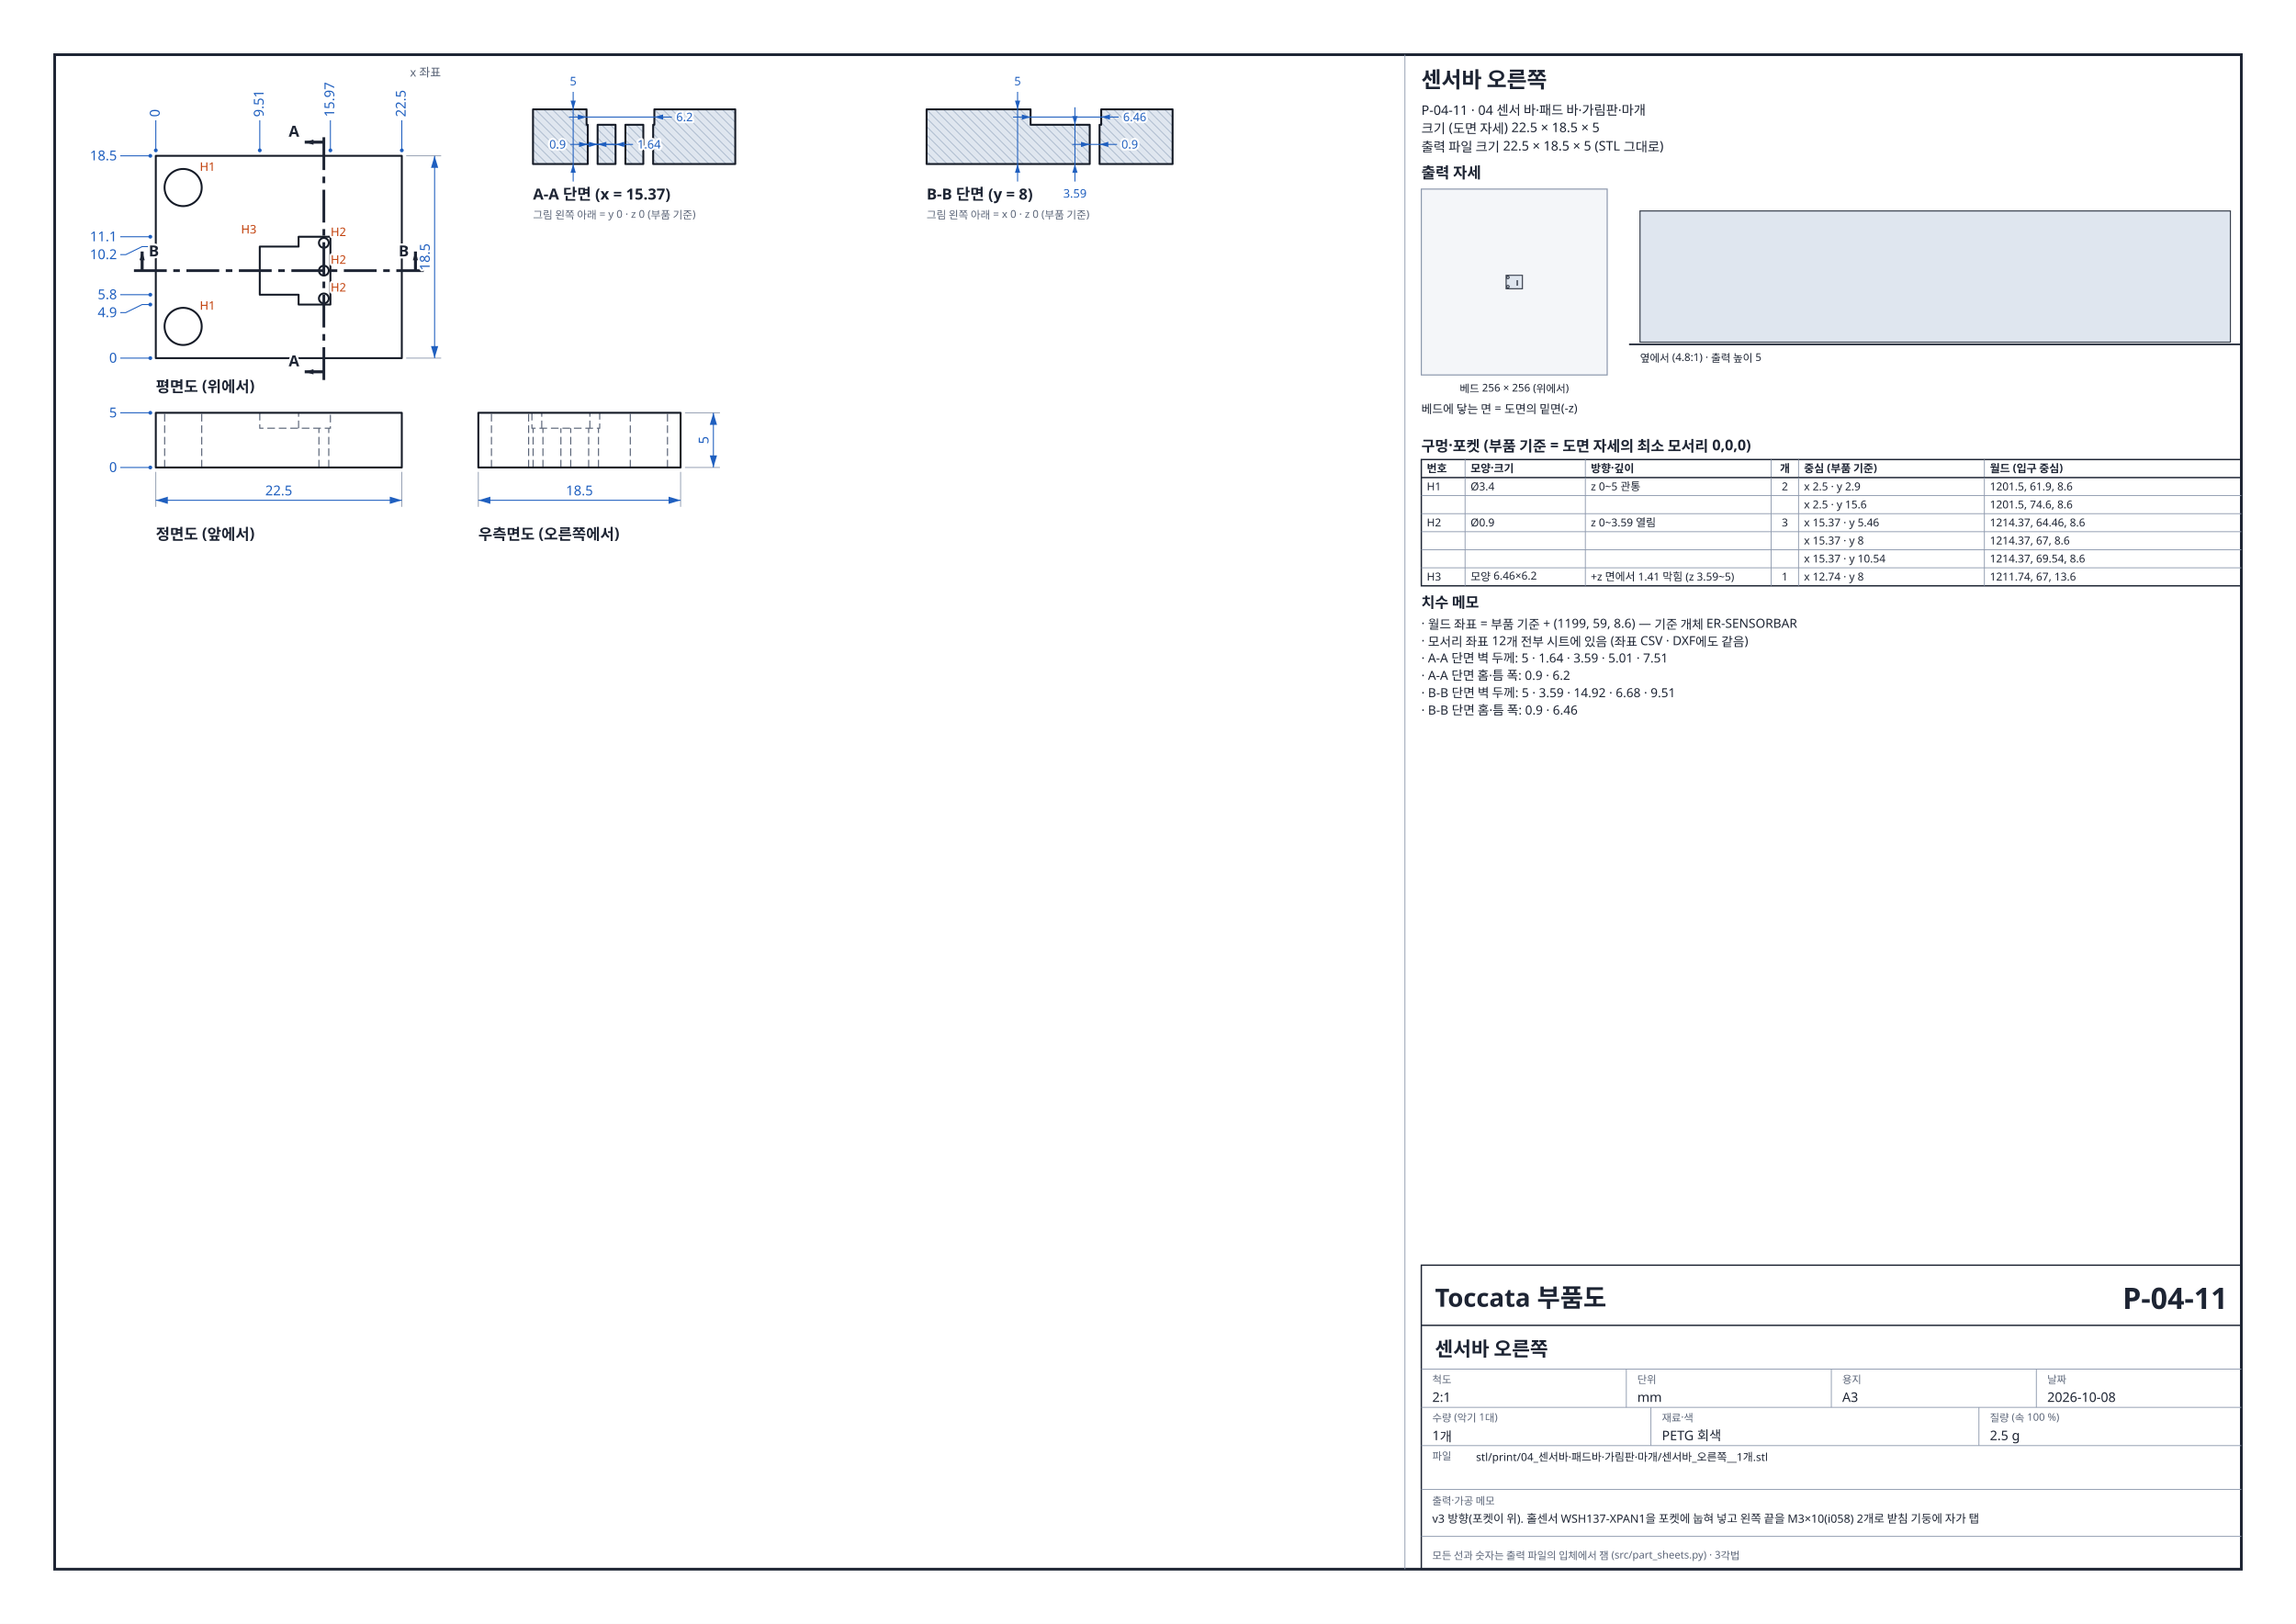
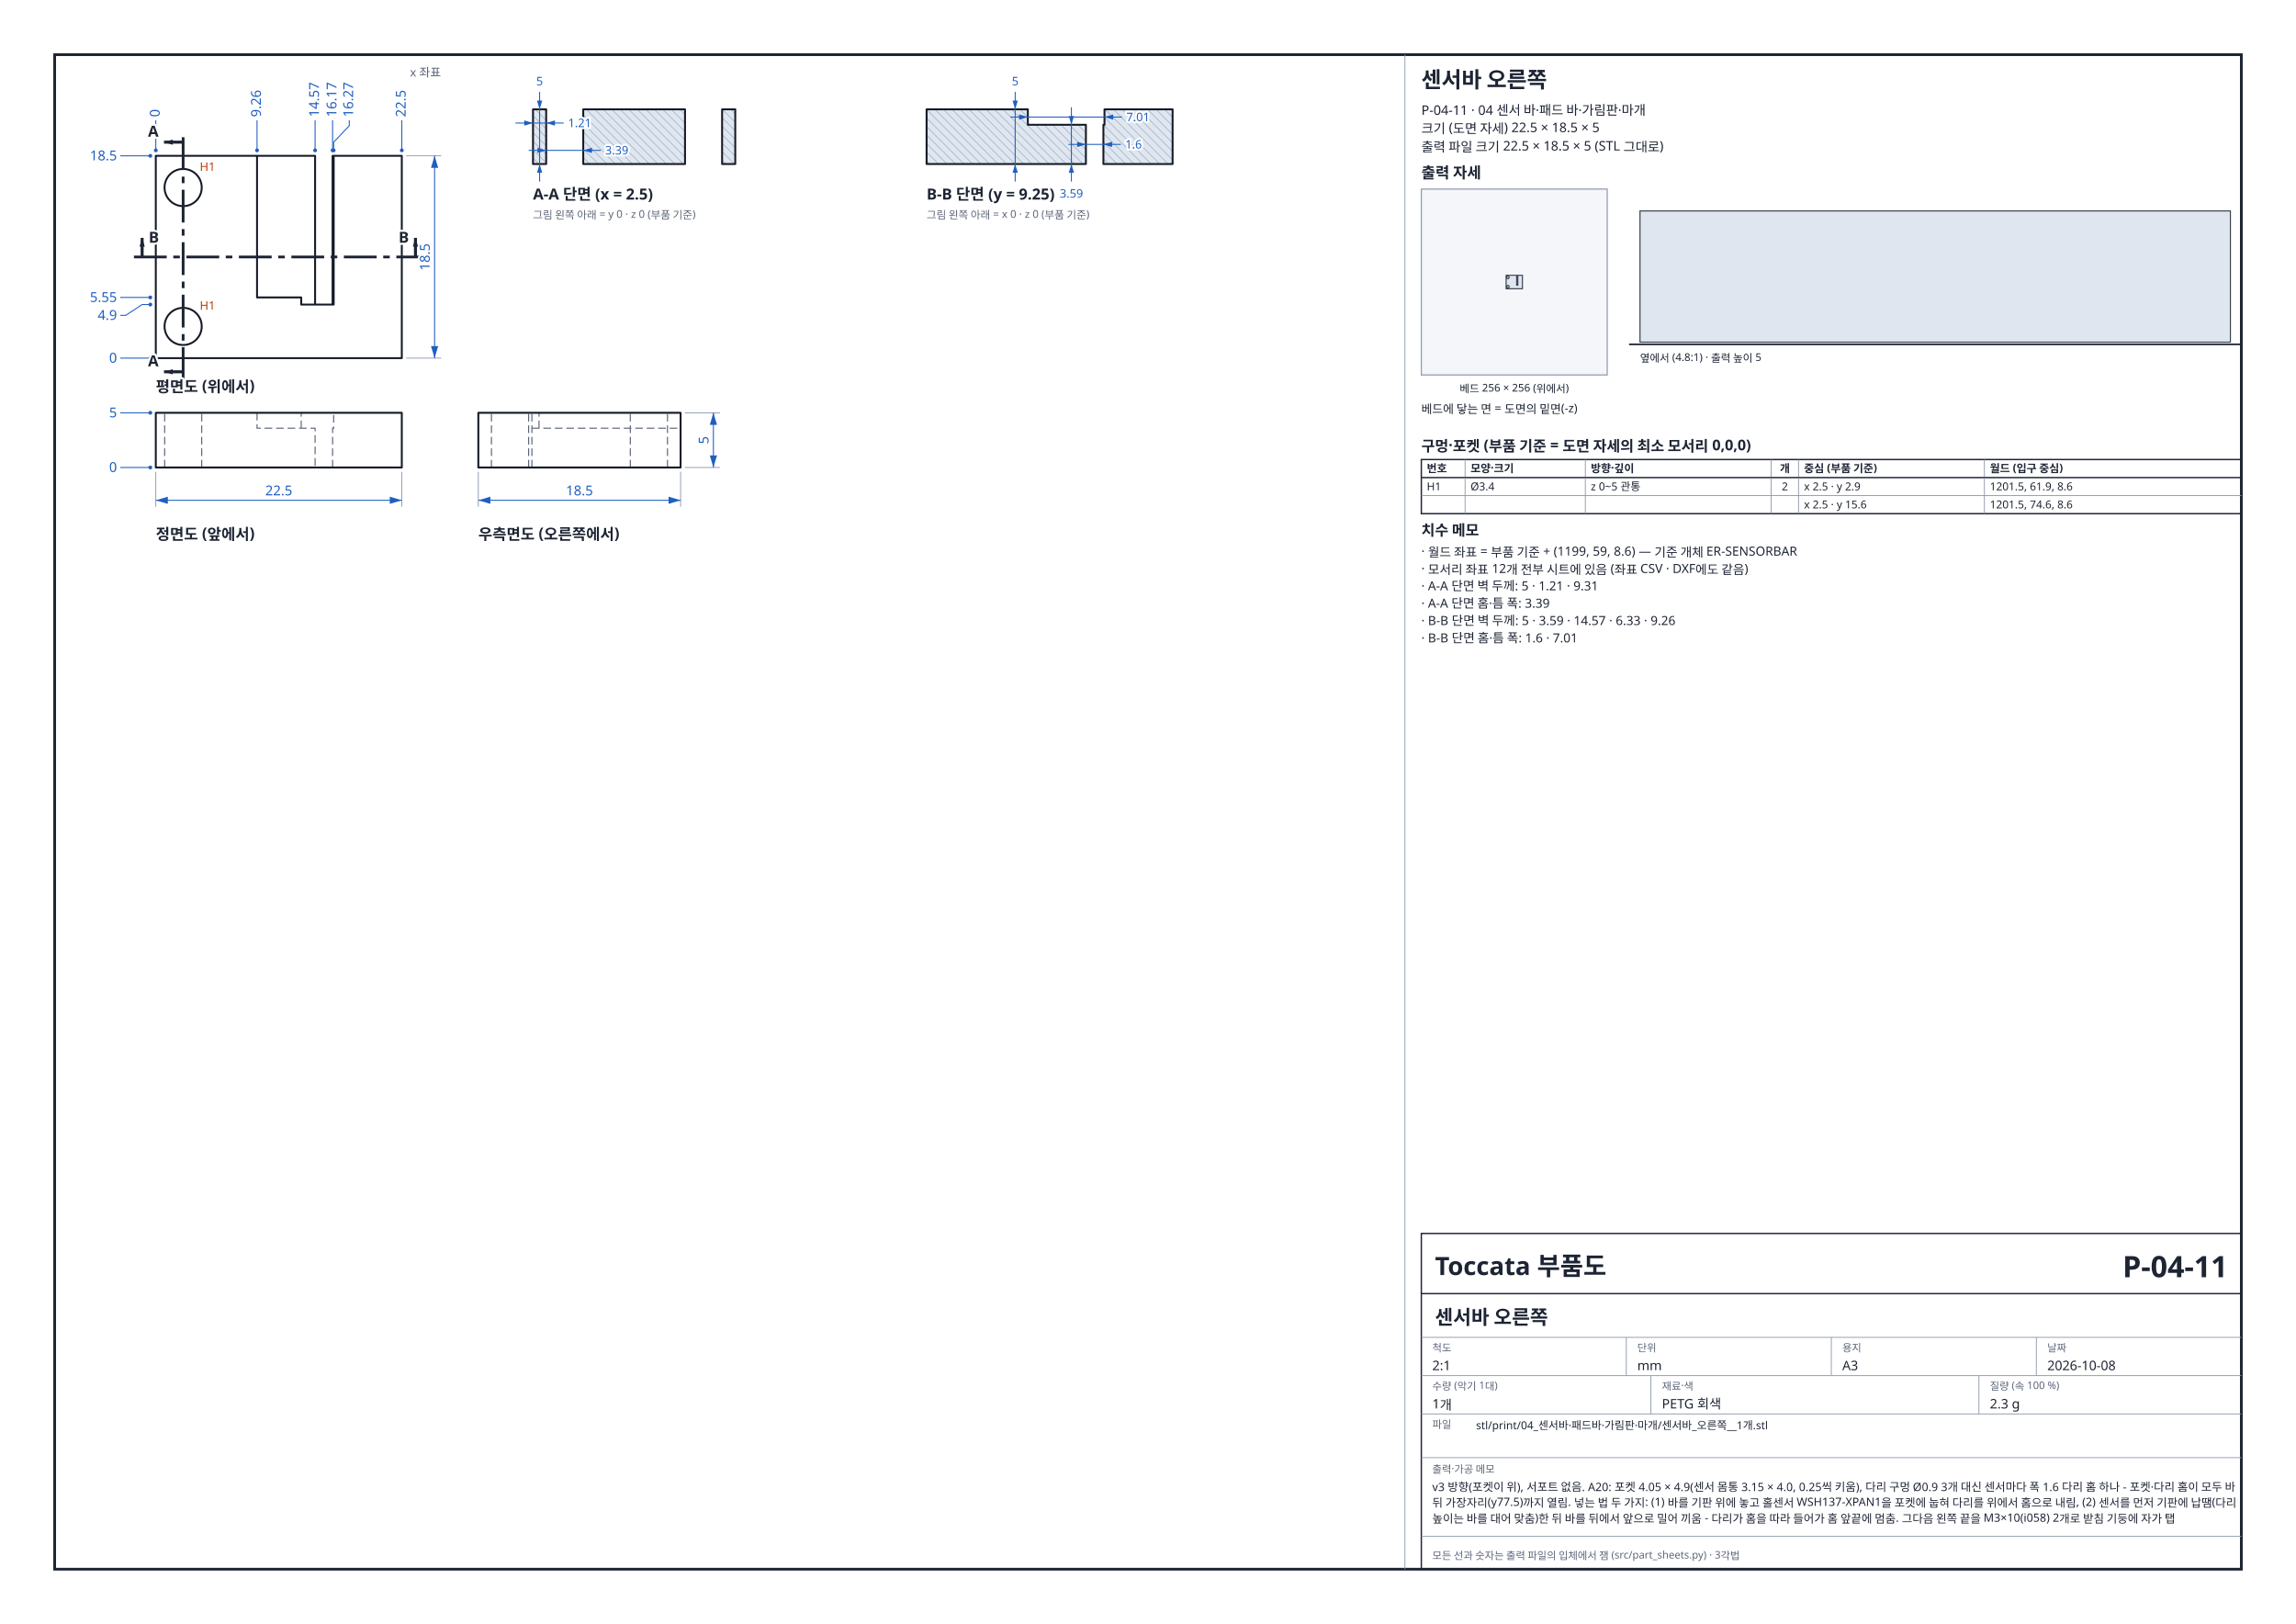
<svg xmlns="http://www.w3.org/2000/svg" width="420mm" height="297mm" viewBox="0 0 420 297">
  <defs>
    <style>
.bg{fill:#ffffff}
.frame{fill:none;stroke:#1d2433;stroke-width:.5}
.t{font-family:'Apple SD Gothic Neo','Noto Sans KR','Malgun Gothic','IBM Plex Sans KR',sans-serif;fill:#1d2433}
.h{paint-order:stroke;stroke:#ffffff;stroke-width:.75;stroke-linejoin:round}
.tb{font-weight:700}
.td{fill:#1f5fbf}
.tm{fill:#5b6578}
.tr{fill:#c2410c}
.S-wood{fill:url(#hw);stroke:#1d2433;stroke-width:.4;stroke-linejoin:round}
.S-print{fill:url(#hp);stroke:#1d2433;stroke-width:.4;stroke-linejoin:round}
.S-metal{fill:url(#hm);stroke:#1d2433;stroke-width:.32;stroke-linejoin:round}
.S-rubber{fill:#50555e;stroke:#1d2433;stroke-width:.25}
.S-elec{fill:url(#he);stroke:#1d2433;stroke-width:.3}
.S-screen{fill:#3a4150;stroke:#1d2433;stroke-width:.3}
.S-cable{fill:#e3b23c;stroke:#6b5a1e;stroke-width:.18}
.S-ctx{fill:#eceef1;stroke:#a3aab5;stroke-width:.18}
.P-wood{fill:#f2e6d2;stroke:#39404d;stroke-width:.22;stroke-linejoin:round}
.P-print{fill:#e5ebf3;stroke:#39404d;stroke-width:.22;stroke-linejoin:round}
.P-metal{fill:#c9ced6;stroke:#39404d;stroke-width:.2}
.P-rubber{fill:#7d828b;stroke:#39404d;stroke-width:.18}
.P-elec{fill:#d3ead8;stroke:#39404d;stroke-width:.2}
.P-screen{fill:#596070;stroke:#39404d;stroke-width:.2}
.P-cable{fill:#f0cf7a;fill-opacity:.55;stroke:#8a7430;stroke-width:.14;stroke-opacity:.7}
.P-ctx{fill:#f2f3f5;stroke:#b3b9c3;stroke-width:.18}
.air{fill:#e8f1fb;stroke:none}
.hid{fill:none;stroke:#39404d;stroke-width:.24;stroke-dasharray:1.6 .9}
.hidc{fill:none;stroke:#c2410c;stroke-width:.28;stroke-dasharray:2.2 1.1}
.ph{fill:none;stroke:#5b6578;stroke-width:.3;stroke-dasharray:4 1 1 1}
.cl{fill:none;stroke:#6b7690;stroke-width:.2;stroke-dasharray:6 1.2 1 1.2}
.thin{fill:none;stroke:#39404d;stroke-width:.2}
.vis{fill:none;stroke:#1d2433;stroke-width:.3}
.sound{fill:none;stroke:#c2410c;stroke-width:.4;stroke-dasharray:3 1.2}
.ax{fill:none;stroke:#7a3fb5;stroke-width:.3;stroke-dasharray:5 1.2 1 1.2}
.keep{fill:none;stroke:#b42318;stroke-width:.3;stroke-dasharray:1.2 1}
.dm{fill:none;stroke:#1f5fbf;stroke-width:.18}
.ex{fill:none;stroke:#8a96ab;stroke-width:.15}
.ah{fill:#1f5fbf;stroke:none}
.ld{fill:none;stroke:#3d4555;stroke-width:.18}
.dot{fill:#3d4555}
.bal{fill:#ffffff;stroke:#1d2433;stroke-width:.25}
.secl{fill:none;stroke:#1d2433;stroke-width:.55}
.seca{fill:#1d2433}
.grid{fill:none;stroke:#1d2433;stroke-width:.25}
.grid2{fill:none;stroke:#8a96ab;stroke-width:.15}
.box{fill:#fbfbfc;stroke:#c3c9d3;stroke-width:.2}
.sheetply{fill:#fbf6ee;stroke:#1d2433;stroke-width:.35}
.zone{fill:#f4f6f9;stroke:#8a96ab;stroke-width:.2}
.datum{fill:none;stroke:#15803d;stroke-width:.9;stroke-linecap:round;stroke-opacity:.9}
.spot{fill:none;stroke:#c2410c;stroke-width:.32}
.spoth{fill:none;stroke:#c2410c;stroke-width:.32;stroke-dasharray:.45 .3}

.pv{fill:none;stroke:#141a26;stroke-width:.35;stroke-linejoin:round;stroke-linecap:round}
.ph2{fill:none;stroke:#5b6578;stroke-width:.2;stroke-dasharray:1.4 .7}
.pcl{fill:none;stroke:#6b7690;stroke-width:.18;stroke-dasharray:5 1 1 1}
.pcut{fill:none;stroke:#1d2433;stroke-width:.5;stroke-dasharray:6 1.2 1.2 1.2}
.psec{fill:url(#hp);stroke:#141a26;stroke-width:.35;stroke-linejoin:round}
.pbed{fill:#f4f6f9;stroke:#8a96ab;stroke-width:.2}
.pfoot{fill:#dfe6ef;stroke:#39404d;stroke-width:.2}
.pnum{font-family:'IBM Plex Mono',ui-monospace,Menlo,monospace}
.datum{fill:none;stroke:#15803d;stroke-width:.9;stroke-linecap:round;stroke-opacity:.9}
.tg{fill:#15803d}
</style>
    <pattern id="hw" patternUnits="userSpaceOnUse" width="1.6" height="1.6" patternTransform="rotate(45)">
      <rect width="1.6" height="1.6" fill="#ecdcc2" />
      <line x1="0" y1="0" x2="0" y2="1.6" stroke="#a8875a" stroke-width=".22" />
    </pattern>
    <pattern id="hp" patternUnits="userSpaceOnUse" width="1.1" height="1.1" patternTransform="rotate(-45)">
      <rect width="1.1" height="1.1" fill="#dfe6ef" />
      <line x1="0" y1="0" x2="0" y2="1.1" stroke="#7f93b0" stroke-width=".16" />
    </pattern>
    <pattern id="hm" patternUnits="userSpaceOnUse" width=".9" height=".9" patternTransform="rotate(45)">
      <rect width=".9" height=".9" fill="#c3c8d1" />
      <path d="M0 0V.9M0 0H.9" stroke="#5d6778" stroke-width=".12" />
    </pattern>
    <pattern id="he" patternUnits="userSpaceOnUse" width="1.4" height="1.4">
      <rect width="1.4" height="1.4" fill="#cfe6d3" />
      <line x1="0" y1=".7" x2="1.4" y2=".7" stroke="#5f9a6c" stroke-width=".14" />
    </pattern>
  </defs>
  <rect class="bg" x="0" y="0" width="420" height="297" />
  <rect class="frame" x="10" y="10" width="400" height="277" />
  <g id="geo">
    <circle class="pv" cx="33.50" cy="59.70" r="3.400" />
    <circle class="pv" cx="33.50" cy="34.30" r="3.400" />
-     <circle class="pv" cx="59.24" cy="54.58" r="0.900" />
-     <circle class="pv" cx="59.24" cy="49.50" r="0.900" />
-     <circle class="pv" cx="59.24" cy="44.42" r="0.900" />
-     <path class="pv" d="M28.50 65.50 28.50 28.50 73.50 28.50 73.50 65.50 28.50 65.50M47.52 53.90 47.52 45.10 54.62 45.10 54.62 43.30 60.44 43.30 60.44 55.70 54.62 55.70 54.62 53.90 47.52 53.90" />
-     <path class="ph2" d="M30.12 85.50 30.12 75.50M36.90 85.50 36.90 75.50M47.52 75.50 47.52 78.32 60.44 78.32 60.44 75.50M54.62 78.32 54.62 75.50M58.34 85.50 58.34 78.32M60.14 85.50 60.14 78.32" />
+     <path class="pv" d="M47.02 28.50 47.02 54.40 55.10 54.40 55.10 55.70 61.04 55.70 61.04 28.50M57.64 55.70 57.64 28.50 28.50 28.50 28.50 65.50 73.50 65.50 73.50 28.50 60.84 28.50 60.84 55.70" />
+     <path class="ph2" d="M30.12 85.50 30.12 75.50M36.90 85.50 36.90 75.50M47.02 75.50 47.02 78.32 57.64 78.32 57.64 85.50M55.10 78.32 55.10 75.50M60.84 85.50 60.84 78.32 61.04 78.32 61.04 75.50" />
    <path class="pv" d="M28.50 85.50 28.50 75.50 73.50 75.50 73.50 85.50 28.50 85.50" />
-     <path class="ph2" d="M89.90 85.50 89.90 75.50M96.70 85.50 96.70 75.50M115.30 85.50 115.30 75.50M122.10 85.50 122.10 75.50M99.10 78.32 99.10 75.50M107.90 78.32 107.90 75.50M97.30 75.50 97.30 78.32 109.70 78.32 109.70 75.50M97.52 85.50 97.52 78.32M99.32 85.50 99.32 78.32M102.60 85.50 102.60 78.32M104.40 85.50 104.40 78.32M107.68 85.50 107.68 78.32M109.48 85.50 109.48 78.32" />
+     <path class="ph2" d="M89.90 85.50 89.90 75.50M96.70 85.50 96.70 75.50M115.30 85.50 115.30 75.50M122.10 85.50 122.10 75.50M98.60 78.32 98.60 75.50M97.30 78.32 124.50 78.32M97.30 85.50 97.30 75.50" />
    <path class="pv" d="M87.50 85.50 87.50 75.50 124.50 75.50 124.50 85.50 87.50 85.50" />
-     <path class="psec" fill-rule="evenodd" d="M107.52 22.82 107.30 22.82 107.30 20.00 97.50 20.00 97.50 30.00 107.52 30.00ZM134.50 20.00 119.70 20.00 119.70 22.82 119.48 22.82 119.48 30.00 134.50 30.00ZM112.60 22.82 109.32 22.82 109.32 30.00 112.60 30.00ZM117.68 22.82 114.40 22.82 114.40 30.00 117.68 30.00Z" />
-     <path class="psec" fill-rule="evenodd" d="M199.34 22.82 188.52 22.82 188.52 20.00 169.50 20.00 169.50 30.00 199.34 30.00ZM214.50 20.00 201.44 20.00 201.44 22.82 201.14 22.82 201.14 30.00 214.50 30.00Z" />
+     <path class="psec" fill-rule="evenodd" d="M99.91 20.00 97.50 20.00 97.50 30.00 99.91 30.00ZM125.31 20.00 106.69 20.00 106.69 30.00 125.31 30.00ZM134.50 20.00 132.09 20.00 132.09 30.00 134.50 30.00Z" />
+     <path class="psec" fill-rule="evenodd" d="M198.64 22.82 188.02 22.82 188.02 20.00 169.50 20.00 169.50 30.00 198.64 30.00ZM214.50 20.00 202.04 20.00 202.04 22.82 201.84 22.82 201.84 30.00 214.50 30.00Z" />
  </g>
  <g id="over">
-     <path class="pcut" d="M59.240 69.500 L59.240 24.500" />
-     <path class="secl" d="M59.240 68.000 L55.740 68.000" />
-     <path class="seca" d="M55.740 68.000 L57.340 67.520 L57.340 68.480 Z" />
-     <path class="secl" d="M59.240 26.000 L55.740 26.000" />
-     <path class="seca" d="M55.740 26.000 L57.340 25.520 L57.340 26.480 Z" />
-     <path class="pcut" d="M24.500 49.500 L77.500 49.500" />
-     <path class="secl" d="M26.000 49.500 L26.000 46.000" />
-     <path class="seca" d="M26.000 46.000 L26.480 47.600 L25.520 47.600 Z" />
-     <path class="secl" d="M76.000 49.500 L76.000 46.000" />
-     <path class="seca" d="M76.000 46.000 L76.480 47.600 L75.520 47.600 Z" />
+     <path class="pcut" d="M33.500 69.500 L33.500 24.500" />
+     <path class="secl" d="M33.500 68.000 L30.000 68.000" />
+     <path class="seca" d="M30.000 68.000 L31.600 67.520 L31.600 68.480 Z" />
+     <path class="secl" d="M33.500 26.000 L30.000 26.000" />
+     <path class="seca" d="M30.000 26.000 L31.600 25.520 L31.600 26.480 Z" />
+     <path class="pcut" d="M24.500 47.000 L77.500 47.000" />
+     <path class="secl" d="M26.000 47.000 L26.000 43.500" />
+     <path class="seca" d="M26.000 43.500 L26.480 45.100 L25.520 45.100 Z" />
+     <path class="secl" d="M76.000 47.000 L76.000 43.500" />
+     <path class="seca" d="M76.000 43.500 L76.480 45.100 L75.520 45.100 Z" />
    <path class="grid2" d="M257.000 10.000 L257.000 287.000" />
-     <rect class="grid" x="260.000" y="231.400" width="150.000" height="55.600" />
-     <path class="grid" d="M260.000 242.400 L410.000 242.400" />
-     <path class="grid2" d="M260.000 250.400 L410.000 250.400" />
-     <path class="grid2" d="M297.500 250.400 L297.500 257.400" />
-     <path class="grid2" d="M335.000 250.400 L335.000 257.400" />
-     <path class="grid2" d="M372.500 250.400 L372.500 257.400" />
-     <path class="grid2" d="M260.000 257.400 L410.000 257.400" />
-     <path class="grid2" d="M302.000 257.400 L302.000 264.400" />
-     <path class="grid2" d="M362.000 257.400 L362.000 264.400" />
-     <path class="grid2" d="M260.000 264.400 L410.000 264.400" />
-     <path class="grid2" d="M260.000 272.400 L410.000 272.400" />
+     <rect class="grid" x="260.000" y="225.600" width="150.000" height="61.400" />
+     <path class="grid" d="M260.000 236.600 L410.000 236.600" />
+     <path class="grid2" d="M260.000 244.600 L410.000 244.600" />
+     <path class="grid2" d="M297.500 244.600 L297.500 251.600" />
+     <path class="grid2" d="M335.000 244.600 L335.000 251.600" />
+     <path class="grid2" d="M372.500 244.600 L372.500 251.600" />
+     <path class="grid2" d="M260.000 251.600 L410.000 251.600" />
+     <path class="grid2" d="M302.000 251.600 L302.000 258.600" />
+     <path class="grid2" d="M362.000 251.600 L362.000 258.600" />
+     <path class="grid2" d="M260.000 258.600 L410.000 258.600" />
+     <path class="grid2" d="M260.000 266.600 L410.000 266.600" />
    <path class="grid2" d="M260.000 281.000 L410.000 281.000" />
    <rect class="pbed" x="260.000" y="34.580" width="34.000" height="34.000" />
-     <path class="pfoot" fill-rule="evenodd" d="M275.78 50.96 275.74 50.94 275.70 50.92 275.67 50.88 275.64 50.85 275.62 50.80 275.61 50.76 275.61 50.71 275.62 50.67 275.64 50.63 275.67 50.59 275.70 50.56 275.74 50.53 275.78 50.52 275.83 50.51 275.87 50.51 275.92 50.52 275.96 50.55 275.99 50.57 276.02 50.61 276.05 50.65 276.06 50.69 276.06 50.74 276.06 50.78 276.05 50.83 276.02 50.87 275.99 50.90 275.96 50.93 275.92 50.95 275.87 50.96 275.83 50.96ZM277.53 51.47 277.52 51.46 277.50 51.45 277.50 51.44 277.49 51.42 277.49 51.41 277.49 51.39 277.50 51.38 277.50 51.37 277.52 51.36 277.53 51.35 277.55 51.35 277.56 51.35 277.58 51.36 277.59 51.37 277.60 51.38 277.60 51.39 277.61 51.41 277.60 51.42 277.60 51.44 277.59 51.45 277.58 51.46 277.56 51.47 277.55 51.47ZM277.53 51.80 277.52 51.80 277.50 51.79 277.50 51.78 277.49 51.76 277.49 51.75 277.49 51.73 277.50 51.72 277.50 51.70 277.52 51.69 277.53 51.69 277.55 51.69 277.56 51.69 277.58 51.69 277.59 51.70 277.60 51.72 277.60 51.73 277.61 51.75 277.60 51.76 277.60 51.78 277.59 51.79 277.58 51.80 277.56 51.80 277.55 51.81ZM277.53 52.14 277.52 52.14 277.50 52.13 277.50 52.11 277.49 52.10 277.49 52.08 277.49 52.07 277.50 52.05 277.50 52.04 277.52 52.03 277.53 52.03 277.55 52.02 277.56 52.03 277.58 52.03 277.59 52.04 277.60 52.05 277.60 52.07 277.61 52.08 277.60 52.10 277.60 52.11 277.59 52.13 277.58 52.14 277.56 52.14 277.55 52.14ZM275.78 52.64 275.74 52.63 275.70 52.60 275.67 52.57 275.64 52.53 275.62 52.49 275.61 52.45 275.61 52.40 275.62 52.36 275.64 52.31 275.67 52.28 275.70 52.24 275.74 52.22 275.78 52.20 275.83 52.20 275.87 52.20 275.92 52.21 275.96 52.23 275.99 52.26 276.02 52.29 276.05 52.33 276.06 52.38 276.06 52.42 276.06 52.47 276.05 52.51 276.02 52.55 275.99 52.59 275.96 52.61 275.92 52.64 275.87 52.65 275.83 52.65ZM278.49 50.35 275.51 50.35 275.51 52.81 278.49 52.81Z" />
+     <path class="pfoot" fill-rule="evenodd" d="M275.78 50.96 275.74 50.94 275.70 50.92 275.67 50.88 275.64 50.85 275.62 50.80 275.61 50.76 275.61 50.71 275.62 50.67 275.64 50.63 275.67 50.59 275.70 50.56 275.74 50.53 275.78 50.52 275.83 50.51 275.87 50.51 275.92 50.52 275.96 50.55 275.99 50.57 276.02 50.61 276.05 50.65 276.06 50.69 276.06 50.74 276.06 50.78 276.05 50.83 276.02 50.87 275.99 50.90 275.96 50.93 275.92 50.95 275.87 50.96 275.83 50.96ZM275.78 52.64 275.74 52.63 275.70 52.60 275.67 52.57 275.64 52.53 275.62 52.49 275.61 52.45 275.61 52.40 275.62 52.36 275.64 52.31 275.67 52.28 275.70 52.24 275.74 52.22 275.78 52.20 275.83 52.20 275.87 52.20 275.92 52.21 275.96 52.23 275.99 52.26 276.02 52.29 276.05 52.33 276.06 52.38 276.06 52.42 276.06 52.47 276.05 52.51 276.02 52.55 275.99 52.59 275.96 52.61 275.92 52.64 275.87 52.65 275.83 52.65ZM278.49 50.35 277.65 50.35 277.65 52.16 277.44 52.16 277.44 50.35 275.51 50.35 275.51 52.81 278.49 52.81Z" />
    <path class="pfoot" fill-rule="evenodd" d="M408.00 38.58 300.00 38.58 300.00 62.58 408.00 62.58Z" />
    <path class="vis" d="M298.000 62.980 L410.000 62.980" />
-     <rect class="grid" x="260.000" y="84.047" width="150.000" height="23.100" />
+     <rect class="grid" x="260.000" y="84.047" width="150.000" height="9.900" />
    <path class="grid2" d="M268.000 84.047 L268.000 87.347" />
    <path class="grid2" d="M290.000 84.047 L290.000 87.347" />
    <path class="grid2" d="M324.000 84.047 L324.000 87.347" />
    <path class="grid2" d="M329.000 84.047 L329.000 87.347" />
    <path class="grid2" d="M363.000 84.047 L363.000 87.347" />
    <path class="grid" d="M260.000 87.347 L410.000 87.347" />
    <path class="grid2" d="M268.000 87.347 L268.000 90.647" />
    <path class="grid2" d="M290.000 87.347 L290.000 90.647" />
    <path class="grid2" d="M324.000 87.347 L324.000 90.647" />
    <path class="grid2" d="M329.000 87.347 L329.000 90.647" />
    <path class="grid2" d="M363.000 87.347 L363.000 90.647" />
    <path class="grid2" d="M260.000 90.647 L410.000 90.647" />
    <path class="grid2" d="M268.000 90.647 L268.000 93.947" />
    <path class="grid2" d="M290.000 90.647 L290.000 93.947" />
    <path class="grid2" d="M324.000 90.647 L324.000 93.947" />
    <path class="grid2" d="M329.000 90.647 L329.000 93.947" />
    <path class="grid2" d="M363.000 90.647 L363.000 93.947" />
-     <path class="grid2" d="M260.000 93.947 L410.000 93.947" />
-     <path class="grid2" d="M268.000 93.947 L268.000 97.247" />
-     <path class="grid2" d="M290.000 93.947 L290.000 97.247" />
-     <path class="grid2" d="M324.000 93.947 L324.000 97.247" />
-     <path class="grid2" d="M329.000 93.947 L329.000 97.247" />
-     <path class="grid2" d="M363.000 93.947 L363.000 97.247" />
-     <path class="grid2" d="M260.000 97.247 L410.000 97.247" />
-     <path class="grid2" d="M268.000 97.247 L268.000 100.547" />
-     <path class="grid2" d="M290.000 97.247 L290.000 100.547" />
-     <path class="grid2" d="M324.000 97.247 L324.000 100.547" />
-     <path class="grid2" d="M329.000 97.247 L329.000 100.547" />
-     <path class="grid2" d="M363.000 97.247 L363.000 100.547" />
-     <path class="grid2" d="M260.000 100.547 L410.000 100.547" />
-     <path class="grid2" d="M268.000 100.547 L268.000 103.847" />
-     <path class="grid2" d="M290.000 100.547 L290.000 103.847" />
-     <path class="grid2" d="M324.000 100.547 L324.000 103.847" />
-     <path class="grid2" d="M329.000 100.547 L329.000 103.847" />
-     <path class="grid2" d="M363.000 100.547 L363.000 103.847" />
-     <path class="grid2" d="M260.000 103.847 L410.000 103.847" />
-     <path class="grid2" d="M268.000 103.847 L268.000 107.147" />
-     <path class="grid2" d="M290.000 103.847 L290.000 107.147" />
-     <path class="grid2" d="M324.000 103.847 L324.000 107.147" />
-     <path class="grid2" d="M329.000 103.847 L329.000 107.147" />
-     <path class="grid2" d="M363.000 103.847 L363.000 107.147" />
  </g>
  <g id="dim">
    <path class="ex" d="M28.500 86.300 L28.500 92.700" />
    <path class="ex" d="M73.500 86.300 L73.500 92.700" />
    <path class="dm" d="M28.500 91.500 L73.500 91.500" />
    <path class="ah" d="M28.500 91.500 L30.700 90.840 L30.700 92.160 Z" />
    <path class="ah" d="M73.500 91.500 L71.300 92.160 L71.300 90.840 Z" />
    <path class="ex" d="M74.300 28.500 L80.700 28.500" />
    <path class="ex" d="M74.300 65.500 L80.700 65.500" />
    <path class="dm" d="M79.500 28.500 L79.500 65.500" />
    <path class="ah" d="M79.500 28.500 L80.160 30.700 L78.840 30.700 Z" />
    <path class="ah" d="M79.500 65.500 L78.840 63.300 L80.160 63.300 Z" />
    <path class="ex" d="M87.500 86.300 L87.500 92.700" />
    <path class="ex" d="M124.500 86.300 L124.500 92.700" />
    <path class="dm" d="M87.500 91.500 L124.500 91.500" />
    <path class="ah" d="M87.500 91.500 L89.700 90.840 L89.700 92.160 Z" />
    <path class="ah" d="M124.500 91.500 L122.300 92.160 L122.300 90.840 Z" />
    <path class="ex" d="M125.300 75.500 L131.700 75.500" />
    <path class="ex" d="M125.300 85.500 L131.700 85.500" />
    <path class="dm" d="M130.500 75.500 L130.500 85.500" />
    <path class="ah" d="M130.500 75.500 L131.160 77.700 L129.840 77.700 Z" />
    <path class="ah" d="M130.500 85.500 L129.840 83.300 L131.160 83.300 Z" />
    <path class="dm" d="M28.500 27.500 L28.500 26.000 L28.500 23.000 L28.500 22.000" />
    <circle class="ah" cx="28.500" cy="27.500" r="0.350" />
-     <path class="dm" d="M47.520 27.500 L47.520 26.000 L47.520 23.000 L47.520 22.000" />
-     <circle class="ah" cx="47.520" cy="27.500" r="0.350" />
-     <path class="dm" d="M60.440 27.500 L60.440 26.000 L60.440 23.000 L60.440 22.000" />
-     <circle class="ah" cx="60.440" cy="27.500" r="0.350" />
+     <path class="dm" d="M47.020 27.500 L47.020 26.000 L47.020 23.000 L47.020 22.000" />
+     <circle class="ah" cx="47.020" cy="27.500" r="0.350" />
+     <path class="dm" d="M57.640 27.500 L57.640 26.000 L57.640 23.000 L57.640 22.000" />
+     <circle class="ah" cx="57.640" cy="27.500" r="0.350" />
+     <path class="dm" d="M60.840 27.500 L60.840 26.000 L60.840 23.000 L60.840 22.000" />
+     <circle class="ah" cx="60.840" cy="27.500" r="0.350" />
+     <path class="dm" d="M61.040 27.500 L61.040 26.000 L63.890 23.000 L63.890 22.000" />
+     <circle class="ah" cx="61.040" cy="27.500" r="0.350" />
    <path class="dm" d="M73.500 27.500 L73.500 26.000 L73.500 23.000 L73.500 22.000" />
    <circle class="ah" cx="73.500" cy="27.500" r="0.350" />
    <path class="dm" d="M27.500 28.500 L26.000 28.500 L23.000 28.500 L22.000 28.500" />
    <circle class="ah" cx="27.500" cy="28.500" r="0.350" />
-     <path class="dm" d="M27.500 43.300 L26.000 43.300 L23.000 43.300 L22.000 43.300" />
-     <circle class="ah" cx="27.500" cy="43.300" r="0.350" />
-     <path class="dm" d="M27.500 45.100 L26.000 45.100 L23.000 46.575 L22.000 46.575" />
-     <circle class="ah" cx="27.500" cy="45.100" r="0.350" />
-     <path class="dm" d="M27.500 53.900 L26.000 53.900 L23.000 53.900 L22.000 53.900" />
-     <circle class="ah" cx="27.500" cy="53.900" r="0.350" />
-     <path class="dm" d="M27.500 55.700 L26.000 55.700 L23.000 57.175 L22.000 57.175" />
+     <path class="dm" d="M27.500 54.400 L26.000 54.400 L23.000 54.400 L22.000 54.400" />
+     <circle class="ah" cx="27.500" cy="54.400" r="0.350" />
+     <path class="dm" d="M27.500 55.700 L26.000 55.700 L23.000 57.675 L22.000 57.675" />
    <circle class="ah" cx="27.500" cy="55.700" r="0.350" />
    <path class="dm" d="M27.500 65.500 L26.000 65.500 L23.000 65.500 L22.000 65.500" />
    <circle class="ah" cx="27.500" cy="65.500" r="0.350" />
    <path class="dm" d="M27.500 75.500 L26.000 75.500 L23.000 75.500 L22.000 75.500" />
    <circle class="ah" cx="27.500" cy="75.500" r="0.350" />
    <path class="dm" d="M27.500 85.500 L26.000 85.500 L23.000 85.500 L22.000 85.500" />
    <circle class="ah" cx="27.500" cy="85.500" r="0.350" />
-     <path class="dm" d="M104.850 16.800 L104.850 33.200" />
-     <path class="ah" d="M104.850 20.000 L104.370 18.400 L105.330 18.400 Z" />
-     <path class="ah" d="M104.850 30.000 L105.330 31.600 L104.370 31.600 Z" />
-     <path class="dm" d="M106.120 26.411 L115.800 26.411" />
-     <path class="ah" d="M109.320 26.411 L107.720 26.891 L107.720 25.931 Z" />
-     <path class="ah" d="M112.600 26.411 L114.200 25.931 L114.200 26.891 Z" />
-     <path class="dm" d="M104.320 26.411 L112.520 26.411" />
-     <path class="ah" d="M107.520 26.411 L105.920 26.891 L105.920 25.931 Z" />
-     <path class="ah" d="M109.320 26.411 L110.920 25.931 L110.920 26.891 Z" />
-     <path class="dm" d="M104.100 21.411 L122.900 21.411" />
-     <path class="ah" d="M107.300 21.411 L105.700 21.891 L105.700 20.931 Z" />
-     <path class="ah" d="M119.700 21.411 L121.300 20.931 L121.300 21.891 Z" />
-     <path class="dm" d="M186.143 16.800 L186.143 33.200" />
-     <path class="ah" d="M186.143 20.000 L185.663 18.400 L186.623 18.400 Z" />
-     <path class="ah" d="M186.143 30.000 L186.623 31.600 L185.663 31.600 Z" />
-     <path class="dm" d="M196.635 19.622 L196.635 33.200" />
-     <path class="ah" d="M196.635 22.822 L196.155 21.222 L197.115 21.222 Z" />
-     <path class="ah" d="M196.635 30.000 L197.115 31.600 L196.155 31.600 Z" />
-     <path class="dm" d="M196.140 26.411 L204.340 26.411" />
-     <path class="ah" d="M199.340 26.411 L197.740 26.891 L197.740 25.931 Z" />
-     <path class="ah" d="M201.140 26.411 L202.740 25.931 L202.740 26.891 Z" />
-     <path class="dm" d="M185.320 21.411 L204.640 21.411" />
-     <path class="ah" d="M188.520 21.411 L186.920 21.891 L186.920 20.931 Z" />
-     <path class="ah" d="M201.440 21.411 L203.040 20.931 L203.040 21.891 Z" />
+     <path class="dm" d="M98.707 16.800 L98.707 33.200" />
+     <path class="ah" d="M98.707 20.000 L98.227 18.400 L99.187 18.400 Z" />
+     <path class="ah" d="M98.707 30.000 L99.187 31.600 L98.227 31.600 Z" />
+     <path class="dm" d="M94.300 22.500 L103.113 22.500" />
+     <path class="ah" d="M97.500 22.500 L95.900 22.980 L95.900 22.020 Z" />
+     <path class="ah" d="M99.913 22.500 L101.513 22.020 L101.513 22.980 Z" />
+     <path class="dm" d="M96.713 27.500 L109.887 27.500" />
+     <path class="ah" d="M99.913 27.500 L98.313 27.980 L98.313 27.020 Z" />
+     <path class="ah" d="M106.687 27.500 L108.287 27.020 L108.287 27.980 Z" />
+     <path class="dm" d="M185.705 16.800 L185.705 33.200" />
+     <path class="ah" d="M185.705 20.000 L185.225 18.400 L186.185 18.400 Z" />
+     <path class="ah" d="M185.705 30.000 L186.185 31.600 L185.225 31.600 Z" />
+     <path class="dm" d="M195.985 19.622 L195.985 33.200" />
+     <path class="ah" d="M195.985 22.822 L195.505 21.222 L196.465 21.222 Z" />
+     <path class="ah" d="M195.985 30.000 L196.465 31.600 L195.505 31.600 Z" />
+     <path class="dm" d="M195.440 26.411 L205.040 26.411" />
+     <path class="ah" d="M198.640 26.411 L197.040 26.891 L197.040 25.931 Z" />
+     <path class="ah" d="M201.840 26.411 L203.440 25.931 L203.440 26.891 Z" />
+     <path class="dm" d="M184.820 21.411 L205.240 21.411" />
+     <path class="ah" d="M188.020 21.411 L186.420 21.891 L186.420 20.931 Z" />
+     <path class="ah" d="M202.040 21.411 L203.640 20.931 L203.640 21.891 Z" />
  </g>
  <g id="text">
    <text class="t h tb" x="28.500" y="71.700" font-size="2.80" text-anchor="start">평면도 (위에서)</text>
    <text class="t h tb" x="28.500" y="98.700" font-size="2.80" text-anchor="start">정면도 (앞에서)</text>
    <text class="t h tb" x="87.500" y="98.700" font-size="2.80" text-anchor="start">우측면도 (오른쪽에서)</text>
    <text class="t h td" x="51.000" y="90.600" font-size="2.50" text-anchor="middle">22.5</text>
    <text class="t h td" x="78.600" y="47.000" font-size="2.50" text-anchor="middle" transform="rotate(-90 78.600 47.000)">18.5</text>
    <text class="t h td" x="106.000" y="90.600" font-size="2.50" text-anchor="middle">18.5</text>
    <text class="t h td" x="129.600" y="80.500" font-size="2.50" text-anchor="middle" transform="rotate(-90 129.600 80.500)">5</text>
    <text class="t h td" x="29.200" y="21.400" font-size="2.50" text-anchor="start" transform="rotate(-90 29.200 21.400)">0</text>
-     <text class="t h td" x="48.220" y="21.400" font-size="2.50" text-anchor="start" transform="rotate(-90 48.220 21.400)">9.51</text>
-     <text class="t h td" x="61.140" y="21.400" font-size="2.50" text-anchor="start" transform="rotate(-90 61.140 21.400)">15.97</text>
+     <text class="t h td" x="47.720" y="21.400" font-size="2.50" text-anchor="start" transform="rotate(-90 47.720 21.400)">9.26</text>
+     <text class="t h td" x="58.340" y="21.400" font-size="2.50" text-anchor="start" transform="rotate(-90 58.340 21.400)">14.57</text>
+     <text class="t h td" x="61.540" y="21.400" font-size="2.50" text-anchor="start" transform="rotate(-90 61.540 21.400)">16.17</text>
+     <text class="t h td" x="64.590" y="21.400" font-size="2.50" text-anchor="start" transform="rotate(-90 64.590 21.400)">16.27</text>
    <text class="t h td" x="74.200" y="21.400" font-size="2.50" text-anchor="start" transform="rotate(-90 74.200 21.400)">22.5</text>
    <text class="t h td" x="21.400" y="29.325" font-size="2.50" text-anchor="end">18.5</text>
-     <text class="t h td" x="21.400" y="44.125" font-size="2.50" text-anchor="end">11.1</text>
-     <text class="t h td" x="21.400" y="47.400" font-size="2.50" text-anchor="end">10.2</text>
-     <text class="t h td" x="21.400" y="54.725" font-size="2.50" text-anchor="end">5.8</text>
-     <text class="t h td" x="21.400" y="58.000" font-size="2.50" text-anchor="end">4.9</text>
+     <text class="t h td" x="21.400" y="55.225" font-size="2.50" text-anchor="end">5.55</text>
+     <text class="t h td" x="21.400" y="58.500" font-size="2.50" text-anchor="end">4.9</text>
    <text class="t h td" x="21.400" y="66.325" font-size="2.50" text-anchor="end">0</text>
    <text class="t h td" x="21.400" y="76.325" font-size="2.50" text-anchor="end">5</text>
    <text class="t h td" x="21.400" y="86.325" font-size="2.50" text-anchor="end">0</text>
    <text class="t tm" x="75.000" y="14.000" font-size="2.15" text-anchor="start">x 좌표</text>
-     <text class="t h tb" x="54.740" y="67.000" font-size="2.80" text-anchor="end">A</text>
-     <text class="t h tb" x="54.740" y="25.000" font-size="2.80" text-anchor="end">A</text>
-     <text class="t h tb" x="27.200" y="46.900" font-size="2.80" text-anchor="start">B</text>
-     <text class="t h tb" x="74.800" y="46.900" font-size="2.80" text-anchor="end">B</text>
+     <text class="t h tb" x="29.000" y="67.000" font-size="2.80" text-anchor="end">A</text>
+     <text class="t h tb" x="29.000" y="25.000" font-size="2.80" text-anchor="end">A</text>
+     <text class="t h tb" x="27.200" y="44.400" font-size="2.80" text-anchor="start">B</text>
+     <text class="t h tb" x="74.800" y="44.400" font-size="2.80" text-anchor="end">B</text>
    <text class="t h tr" x="36.548" y="56.652" font-size="2.15" text-anchor="start">H1</text>
    <text class="t h tr" x="36.548" y="31.252" font-size="2.15" text-anchor="start">H1</text>
-     <text class="t h tr" x="60.488" y="53.332" font-size="2.15" text-anchor="start">H2</text>
-     <text class="t h tr" x="60.488" y="48.252" font-size="2.15" text-anchor="start">H2</text>
-     <text class="t h tr" x="60.488" y="43.172" font-size="2.15" text-anchor="start">H2</text>
-     <text class="t h tr" x="46.920" y="42.700" font-size="2.15" text-anchor="end">H3</text>
-     <text class="t h td" x="104.850" y="15.600" font-size="2.15" text-anchor="middle">5</text>
-     <text class="t h td" x="116.600" y="27.164" font-size="2.15" text-anchor="start">1.64</text>
-     <text class="t h td" x="103.520" y="27.164" font-size="2.15" text-anchor="end">0.9</text>
-     <text class="t h td" x="123.700" y="22.164" font-size="2.15" text-anchor="start">6.2</text>
-     <text class="t h td" x="186.143" y="15.600" font-size="2.15" text-anchor="middle">5</text>
-     <text class="t h td" x="196.635" y="36.150" font-size="2.15" text-anchor="middle">3.59</text>
-     <text class="t h td" x="205.140" y="27.164" font-size="2.15" text-anchor="start">0.9</text>
-     <text class="t h td" x="205.440" y="22.164" font-size="2.15" text-anchor="start">6.46</text>
-     <text class="t h tb" x="97.500" y="36.500" font-size="2.80" text-anchor="start">A-A 단면 (x = 15.37)</text>
+     <text class="t h td" x="98.707" y="15.600" font-size="2.15" text-anchor="middle">5</text>
+     <text class="t h td" x="103.913" y="23.253" font-size="2.15" text-anchor="start">1.21</text>
+     <text class="t h td" x="110.687" y="28.253" font-size="2.15" text-anchor="start">3.39</text>
+     <text class="t h td" x="185.705" y="15.600" font-size="2.15" text-anchor="middle">5</text>
+     <text class="t h td" x="195.985" y="36.150" font-size="2.15" text-anchor="middle">3.59</text>
+     <text class="t h td" x="205.840" y="27.164" font-size="2.15" text-anchor="start">1.6</text>
+     <text class="t h td" x="206.040" y="22.164" font-size="2.15" text-anchor="start">7.01</text>
+     <text class="t h tb" x="97.500" y="36.500" font-size="2.80" text-anchor="start">A-A 단면 (x = 2.5)</text>
    <text class="t h tm" x="97.500" y="40.000" font-size="1.95" text-anchor="start">그림 왼쪽 아래 = y 0 · z 0 (부품 기준)</text>
-     <text class="t h tb" x="169.500" y="36.500" font-size="2.80" text-anchor="start">B-B 단면 (y = 8)</text>
+     <text class="t h tb" x="169.500" y="36.500" font-size="2.80" text-anchor="start">B-B 단면 (y = 9.25)</text>
    <text class="t h tm" x="169.500" y="40.000" font-size="1.95" text-anchor="start">그림 왼쪽 아래 = x 0 · z 0 (부품 기준)</text>
-     <text class="t tb" x="262.500" y="239.000" font-size="4.60" text-anchor="start">Toccata 부품도</text>
-     <text class="t tb" x="407.500" y="239.400" font-size="5.40" text-anchor="end">P-04-11</text>
-     <text class="t tb" x="262.500" y="248.000" font-size="3.60" text-anchor="start">센서바 오른쪽</text>
-     <text class="t tm" x="262.000" y="253.000" font-size="1.90" text-anchor="start">척도</text>
-     <text class="t" x="262.000" y="256.400" font-size="2.40" text-anchor="start">2:1</text>
-     <text class="t tm" x="299.500" y="253.000" font-size="1.90" text-anchor="start">단위</text>
-     <text class="t" x="299.500" y="256.400" font-size="2.40" text-anchor="start">mm</text>
-     <text class="t tm" x="337.000" y="253.000" font-size="1.90" text-anchor="start">용지</text>
-     <text class="t" x="337.000" y="256.400" font-size="2.40" text-anchor="start">A3</text>
-     <text class="t tm" x="374.500" y="253.000" font-size="1.90" text-anchor="start">날짜</text>
-     <text class="t" x="374.500" y="256.400" font-size="2.40" text-anchor="start">2026-10-08</text>
-     <text class="t tm" x="262.000" y="260.000" font-size="1.90" text-anchor="start">수량 (악기 1대)</text>
-     <text class="t" x="262.000" y="263.400" font-size="2.40" text-anchor="start">1개</text>
-     <text class="t tm" x="304.000" y="260.000" font-size="1.90" text-anchor="start">재료·색</text>
-     <text class="t" x="304.000" y="263.400" font-size="2.40" text-anchor="start">PETG 회색</text>
-     <text class="t tm" x="364.000" y="260.000" font-size="1.90" text-anchor="start">질량 (속 100 %)</text>
-     <text class="t" x="364.000" y="263.400" font-size="2.40" text-anchor="start">2.5 g</text>
-     <text class="t tm" x="262.000" y="267.000" font-size="1.90" text-anchor="start">파일</text>
-     <text class="t" x="270.000" y="267.200" font-size="2.00" text-anchor="start">stl/print/04_센서바·패드바·가림판·마개/센서바_오른쪽__1개.stl</text>
-     <text class="t tm" x="270.000" y="270.700" font-size="1.80" text-anchor="start" />
-     <text class="t tm" x="262.000" y="275.200" font-size="1.90" text-anchor="start">출력·가공 메모</text>
-     <text class="t" x="262.000" y="278.500" font-size="2.10" text-anchor="start">v3 방향(포켓이 위). 홀센서 WSH137-XPAN1을 포켓에 눕혀 넣고 왼쪽 끝을 M3×10(i058) 2개로 받침 기둥에 자가 탭</text>
+     <text class="t tb" x="262.500" y="233.200" font-size="4.60" text-anchor="start">Toccata 부품도</text>
+     <text class="t tb" x="407.500" y="233.600" font-size="5.40" text-anchor="end">P-04-11</text>
+     <text class="t tb" x="262.500" y="242.200" font-size="3.60" text-anchor="start">센서바 오른쪽</text>
+     <text class="t tm" x="262.000" y="247.200" font-size="1.90" text-anchor="start">척도</text>
+     <text class="t" x="262.000" y="250.600" font-size="2.40" text-anchor="start">2:1</text>
+     <text class="t tm" x="299.500" y="247.200" font-size="1.90" text-anchor="start">단위</text>
+     <text class="t" x="299.500" y="250.600" font-size="2.40" text-anchor="start">mm</text>
+     <text class="t tm" x="337.000" y="247.200" font-size="1.90" text-anchor="start">용지</text>
+     <text class="t" x="337.000" y="250.600" font-size="2.40" text-anchor="start">A3</text>
+     <text class="t tm" x="374.500" y="247.200" font-size="1.90" text-anchor="start">날짜</text>
+     <text class="t" x="374.500" y="250.600" font-size="2.40" text-anchor="start">2026-10-08</text>
+     <text class="t tm" x="262.000" y="254.200" font-size="1.90" text-anchor="start">수량 (악기 1대)</text>
+     <text class="t" x="262.000" y="257.600" font-size="2.40" text-anchor="start">1개</text>
+     <text class="t tm" x="304.000" y="254.200" font-size="1.90" text-anchor="start">재료·색</text>
+     <text class="t" x="304.000" y="257.600" font-size="2.40" text-anchor="start">PETG 회색</text>
+     <text class="t tm" x="364.000" y="254.200" font-size="1.90" text-anchor="start">질량 (속 100 %)</text>
+     <text class="t" x="364.000" y="257.600" font-size="2.40" text-anchor="start">2.3 g</text>
+     <text class="t tm" x="262.000" y="261.200" font-size="1.90" text-anchor="start">파일</text>
+     <text class="t" x="270.000" y="261.400" font-size="2.00" text-anchor="start">stl/print/04_센서바·패드바·가림판·마개/센서바_오른쪽__1개.stl</text>
+     <text class="t tm" x="270.000" y="264.900" font-size="1.80" text-anchor="start" />
+     <text class="t tm" x="262.000" y="269.400" font-size="1.90" text-anchor="start">출력·가공 메모</text>
+     <text class="t" x="262.000" y="272.700" font-size="2.10" text-anchor="start">v3 방향(포켓이 위), 서포트 없음. A20: 포켓 4.05 × 4.9(센서 몸통 3.15 × 4.0, 0.25씩 키움), 다리 구멍 Ø0.9 3개 대신 센서마다 폭 1.6 다리 홈 하나 - 포켓·다리 홈이 모두 바</text>
+     <text class="t" x="262.000" y="275.600" font-size="2.10" text-anchor="start">뒤 가장자리(y77.5)까지 열림. 넣는 법 두 가지: (1) 바를 기판 위에 놓고 홀센서 WSH137-XPAN1을 포켓에 눕혀 다리를 위에서 홈으로 내림, (2) 센서를 먼저 기판에 납땜(다리</text>
+     <text class="t" x="262.000" y="278.500" font-size="2.10" text-anchor="start">높이는 바를 대어 맞춤)한 뒤 바를 뒤에서 앞으로 밀어 끼움 - 다리가 홈을 따라 들어가 홈 앞끝에 멈춤. 그다음 왼쪽 끝을 M3×10(i058) 2개로 받침 기둥에 자가 탭</text>
    <text class="t tm" x="262.000" y="285.200" font-size="1.90" text-anchor="start">모든 선과 숫자는 출력 파일의 입체에서 잼 (src/part_sheets.py) · 3각법</text>
    <text class="t tb" x="260.000" y="16.000" font-size="4.00" text-anchor="start">센서바 오른쪽</text>
    <text class="t" x="260.000" y="21.000" font-size="2.40" text-anchor="start">P-04-11 · 04 센서 바·패드 바·가림판·마개</text>
    <text class="t" x="260.000" y="24.360" font-size="2.40" text-anchor="start">크기 (도면 자세) 22.5 × 18.5 × 5</text>
    <text class="t" x="260.000" y="27.720" font-size="2.40" text-anchor="start">출력 파일 크기 22.5 × 18.5 × 5 (STL 그대로)</text>
    <text class="t tb" x="260.000" y="32.580" font-size="2.80" text-anchor="start">출력 자세</text>
    <text class="t" x="277.000" y="71.780" font-size="1.95" text-anchor="middle">베드 256 × 256 (위에서)</text>
    <text class="t" x="300.000" y="66.180" font-size="1.95" text-anchor="start">옆에서 (4.8:1) · 출력 높이 5</text>
    <text class="t" x="260.000" y="75.580" font-size="2.15" text-anchor="start">베드에 닿는 면 = 도면의 밑면(-z)</text>
    <text class="t tb" x="260.000" y="82.547" font-size="2.70" text-anchor="start">구멍·포켓 (부품 기준 = 도면 자세의 최소 모서리 0,0,0)</text>
    <text class="t tb" x="261.000" y="86.377" font-size="2.00" text-anchor="start">번호</text>
    <text class="t tb" x="269.000" y="86.377" font-size="2.00" text-anchor="start">모양·크기</text>
    <text class="t tb" x="291.000" y="86.377" font-size="2.00" text-anchor="start">방향·깊이</text>
    <text class="t tb" x="326.500" y="86.377" font-size="2.00" text-anchor="middle">개</text>
    <text class="t tb" x="330.000" y="86.377" font-size="2.00" text-anchor="start">중심 (부품 기준)</text>
    <text class="t tb" x="364.000" y="86.377" font-size="2.00" text-anchor="start">월드 (입구 중심)</text>
    <text class="t" x="261.000" y="89.677" font-size="2.00" text-anchor="start">H1</text>
    <text class="t" x="269.000" y="89.677" font-size="2.00" text-anchor="start">Ø3.4</text>
    <text class="t" x="291.000" y="89.677" font-size="2.00" text-anchor="start">z 0~5 관통</text>
    <text class="t" x="326.500" y="89.677" font-size="2.00" text-anchor="middle">2</text>
    <text class="t" x="330.000" y="89.677" font-size="2.00" text-anchor="start">x 2.5 · y 2.9</text>
    <text class="t" x="364.000" y="89.677" font-size="2.00" text-anchor="start">1201.5, 61.9, 8.6</text>
    <text class="t" x="261.000" y="92.977" font-size="2.00" text-anchor="start" />
    <text class="t" x="269.000" y="92.977" font-size="2.00" text-anchor="start" />
    <text class="t" x="291.000" y="92.977" font-size="2.00" text-anchor="start" />
    <text class="t" x="326.500" y="92.977" font-size="2.00" text-anchor="middle" />
    <text class="t" x="330.000" y="92.977" font-size="2.00" text-anchor="start">x 2.5 · y 15.6</text>
    <text class="t" x="364.000" y="92.977" font-size="2.00" text-anchor="start">1201.5, 74.6, 8.6</text>
-     <text class="t" x="261.000" y="96.277" font-size="2.00" text-anchor="start">H2</text>
-     <text class="t" x="269.000" y="96.277" font-size="2.00" text-anchor="start">Ø0.9</text>
-     <text class="t" x="291.000" y="96.277" font-size="2.00" text-anchor="start">z 0~3.59 열림</text>
-     <text class="t" x="326.500" y="96.277" font-size="2.00" text-anchor="middle">3</text>
-     <text class="t" x="330.000" y="96.277" font-size="2.00" text-anchor="start">x 15.37 · y 5.46</text>
-     <text class="t" x="364.000" y="96.277" font-size="2.00" text-anchor="start">1214.37, 64.46, 8.6</text>
-     <text class="t" x="261.000" y="99.577" font-size="2.00" text-anchor="start" />
-     <text class="t" x="269.000" y="99.577" font-size="2.00" text-anchor="start" />
-     <text class="t" x="291.000" y="99.577" font-size="2.00" text-anchor="start" />
-     <text class="t" x="326.500" y="99.577" font-size="2.00" text-anchor="middle" />
-     <text class="t" x="330.000" y="99.577" font-size="2.00" text-anchor="start">x 15.37 · y 8</text>
-     <text class="t" x="364.000" y="99.577" font-size="2.00" text-anchor="start">1214.37, 67, 8.6</text>
-     <text class="t" x="261.000" y="102.877" font-size="2.00" text-anchor="start" />
-     <text class="t" x="269.000" y="102.877" font-size="2.00" text-anchor="start" />
-     <text class="t" x="291.000" y="102.877" font-size="2.00" text-anchor="start" />
-     <text class="t" x="326.500" y="102.877" font-size="2.00" text-anchor="middle" />
-     <text class="t" x="330.000" y="102.877" font-size="2.00" text-anchor="start">x 15.37 · y 10.54</text>
-     <text class="t" x="364.000" y="102.877" font-size="2.00" text-anchor="start">1214.37, 69.54, 8.6</text>
-     <text class="t" x="261.000" y="106.177" font-size="2.00" text-anchor="start">H3</text>
-     <text class="t" x="269.000" y="106.177" font-size="2.00" text-anchor="start">모양 6.46×6.2</text>
-     <text class="t" x="291.000" y="106.177" font-size="2.00" text-anchor="start">+z 면에서 1.41 막힘 (z 3.59~5)</text>
-     <text class="t" x="326.500" y="106.177" font-size="2.00" text-anchor="middle">1</text>
-     <text class="t" x="330.000" y="106.177" font-size="2.00" text-anchor="start">x 12.74 · y 8</text>
-     <text class="t" x="364.000" y="106.177" font-size="2.00" text-anchor="start">1211.74, 67, 13.6</text>
-     <text class="t tb" x="260.000" y="111.147" font-size="2.70" text-anchor="start">치수 메모</text>
-     <text class="t" x="260.000" y="114.821" font-size="2.30" text-anchor="start">· 월드 좌표 = 부품 기준 + (1199, 59, 8.6) — 기준 개체 ER-SENSORBAR</text>
-     <text class="t" x="260.000" y="117.995" font-size="2.30" text-anchor="start">· 모서리 좌표 12개 전부 시트에 있음 (좌표 CSV · DXF에도 같음)</text>
-     <text class="t" x="260.000" y="121.169" font-size="2.30" text-anchor="start">· A-A 단면 벽 두께: 5 · 1.64 · 3.59 · 5.01 · 7.51</text>
-     <text class="t" x="260.000" y="124.343" font-size="2.30" text-anchor="start">· A-A 단면 홈·틈 폭: 0.9 · 6.2</text>
-     <text class="t" x="260.000" y="127.517" font-size="2.30" text-anchor="start">· B-B 단면 벽 두께: 5 · 3.59 · 14.92 · 6.68 · 9.51</text>
-     <text class="t" x="260.000" y="130.691" font-size="2.30" text-anchor="start">· B-B 단면 홈·틈 폭: 0.9 · 6.46</text>
+     <text class="t tb" x="260.000" y="97.947" font-size="2.70" text-anchor="start">치수 메모</text>
+     <text class="t" x="260.000" y="101.621" font-size="2.30" text-anchor="start">· 월드 좌표 = 부품 기준 + (1199, 59, 8.6) — 기준 개체 ER-SENSORBAR</text>
+     <text class="t" x="260.000" y="104.795" font-size="2.30" text-anchor="start">· 모서리 좌표 12개 전부 시트에 있음 (좌표 CSV · DXF에도 같음)</text>
+     <text class="t" x="260.000" y="107.969" font-size="2.30" text-anchor="start">· A-A 단면 벽 두께: 5 · 1.21 · 9.31</text>
+     <text class="t" x="260.000" y="111.143" font-size="2.30" text-anchor="start">· A-A 단면 홈·틈 폭: 3.39</text>
+     <text class="t" x="260.000" y="114.317" font-size="2.30" text-anchor="start">· B-B 단면 벽 두께: 5 · 3.59 · 14.57 · 6.33 · 9.26</text>
+     <text class="t" x="260.000" y="117.491" font-size="2.30" text-anchor="start">· B-B 단면 홈·틈 폭: 1.6 · 7.01</text>
  </g>
</svg>
